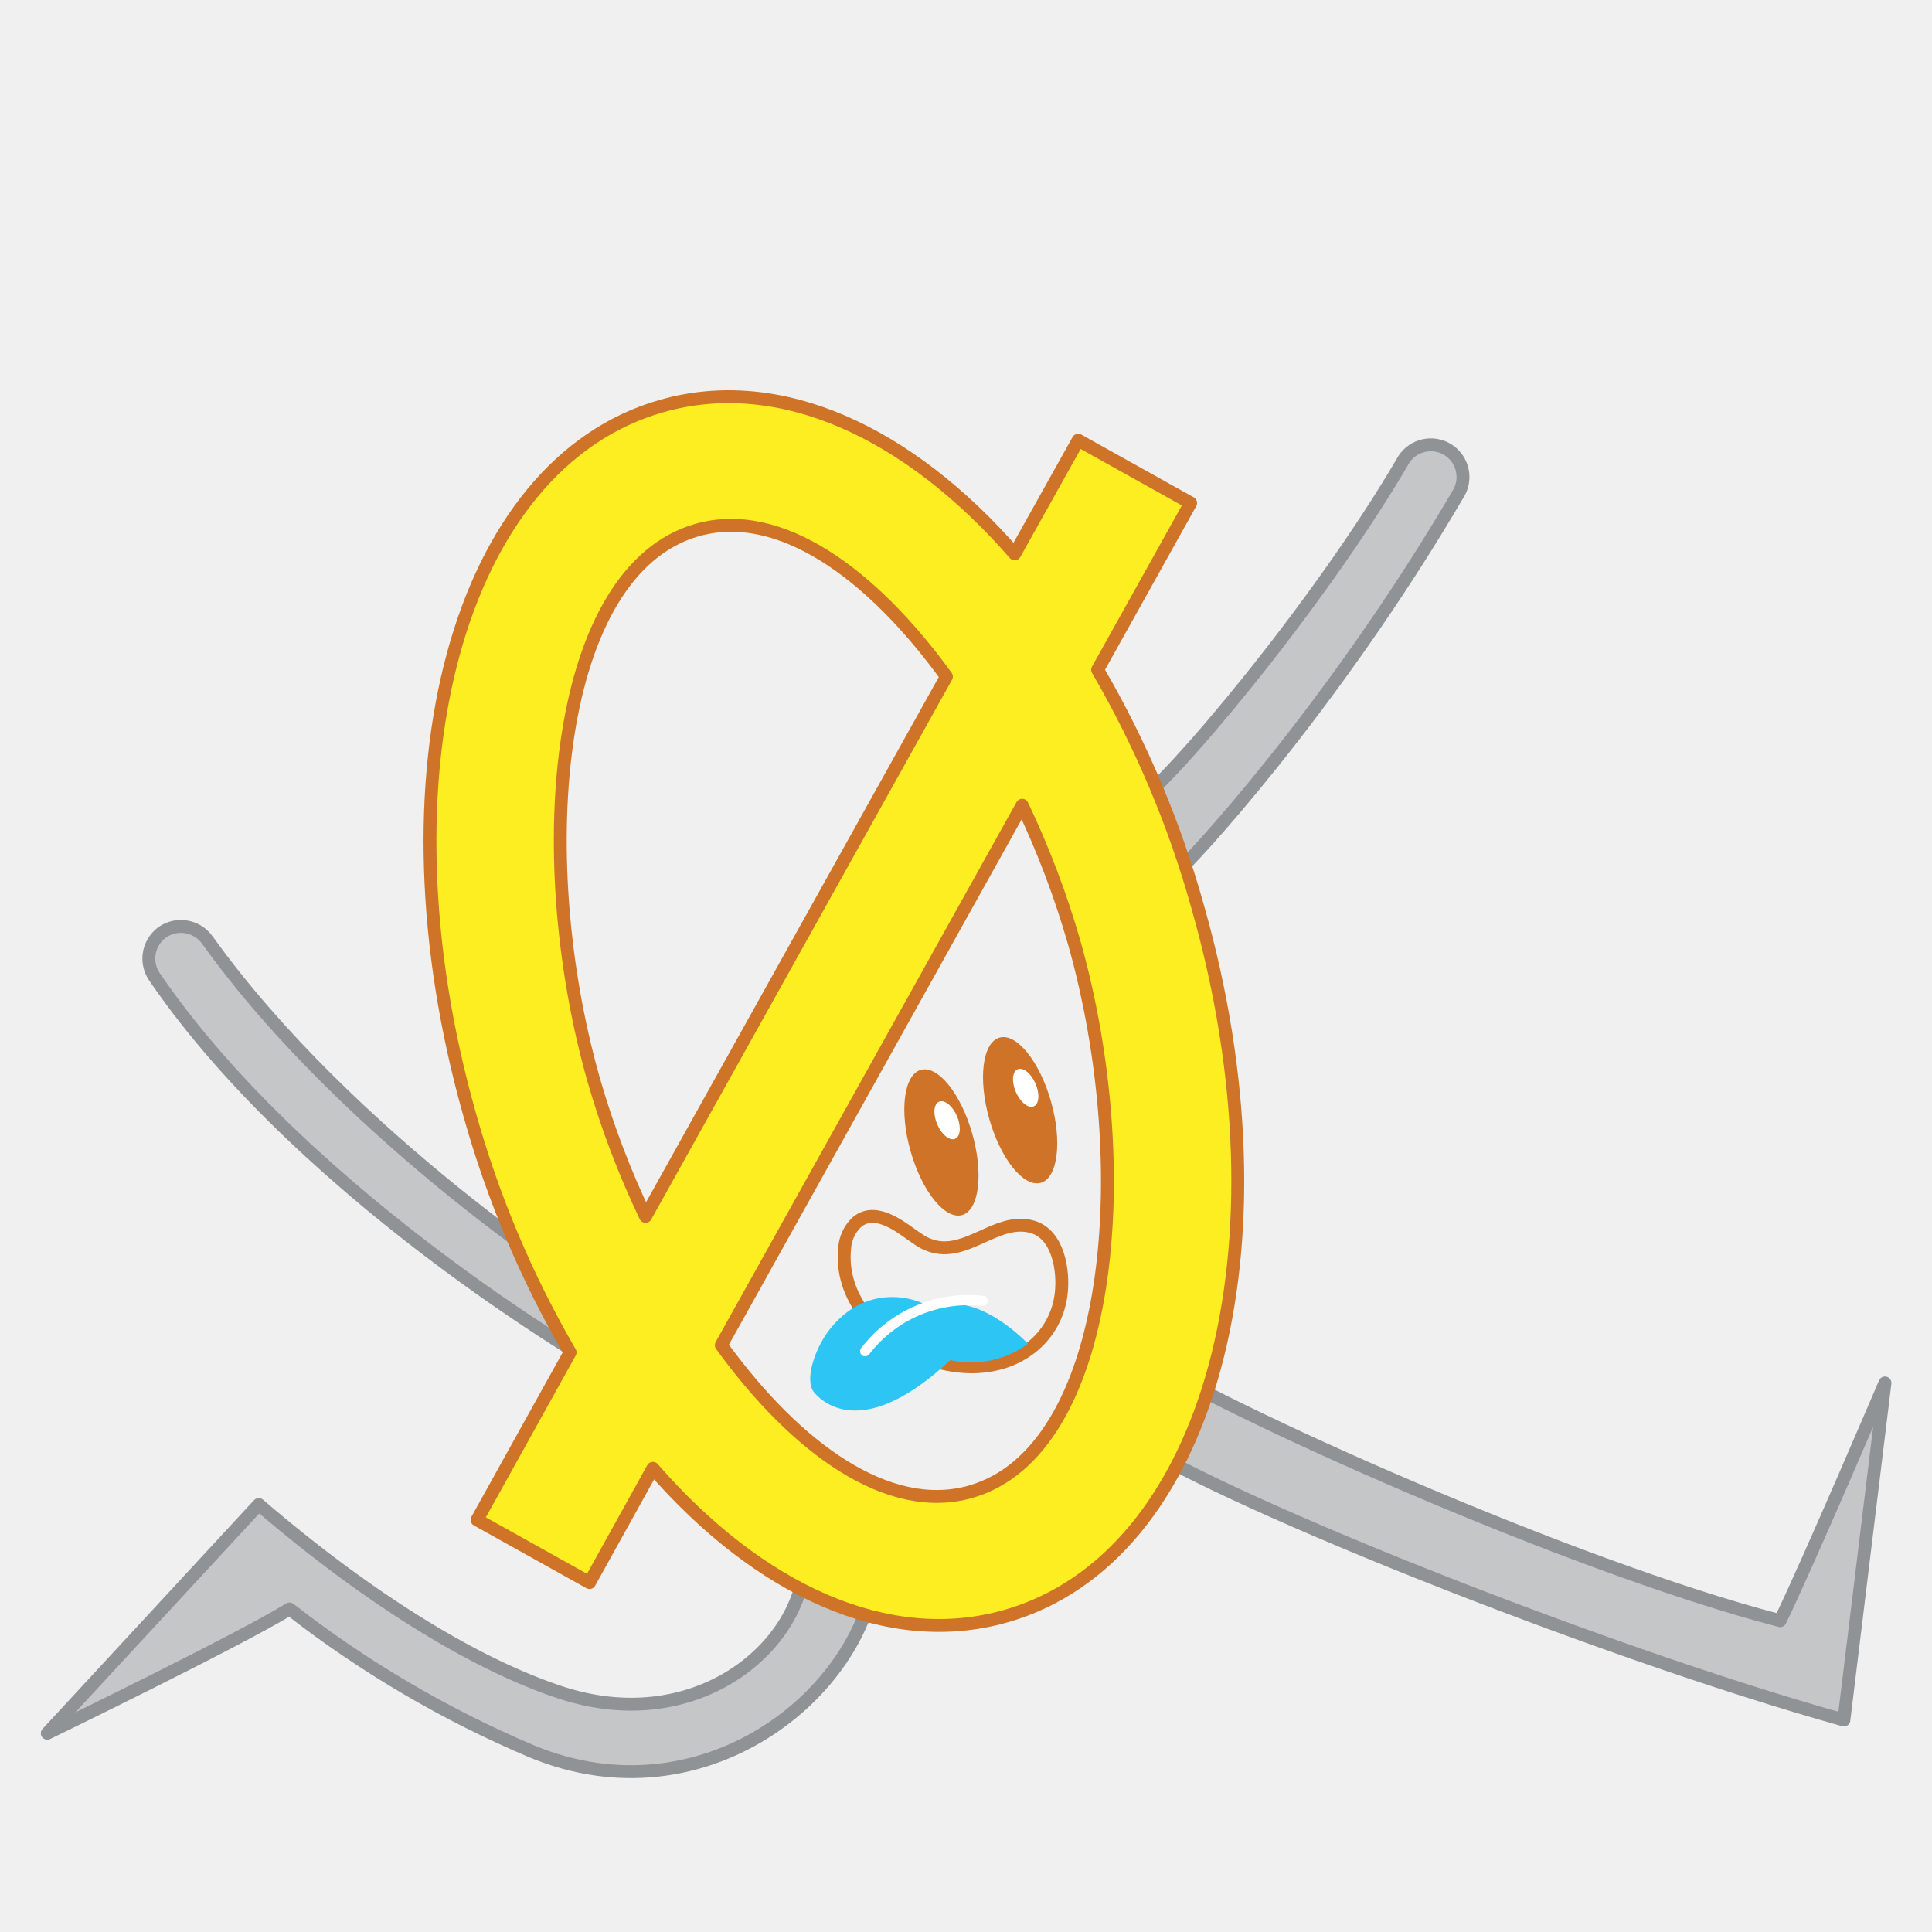
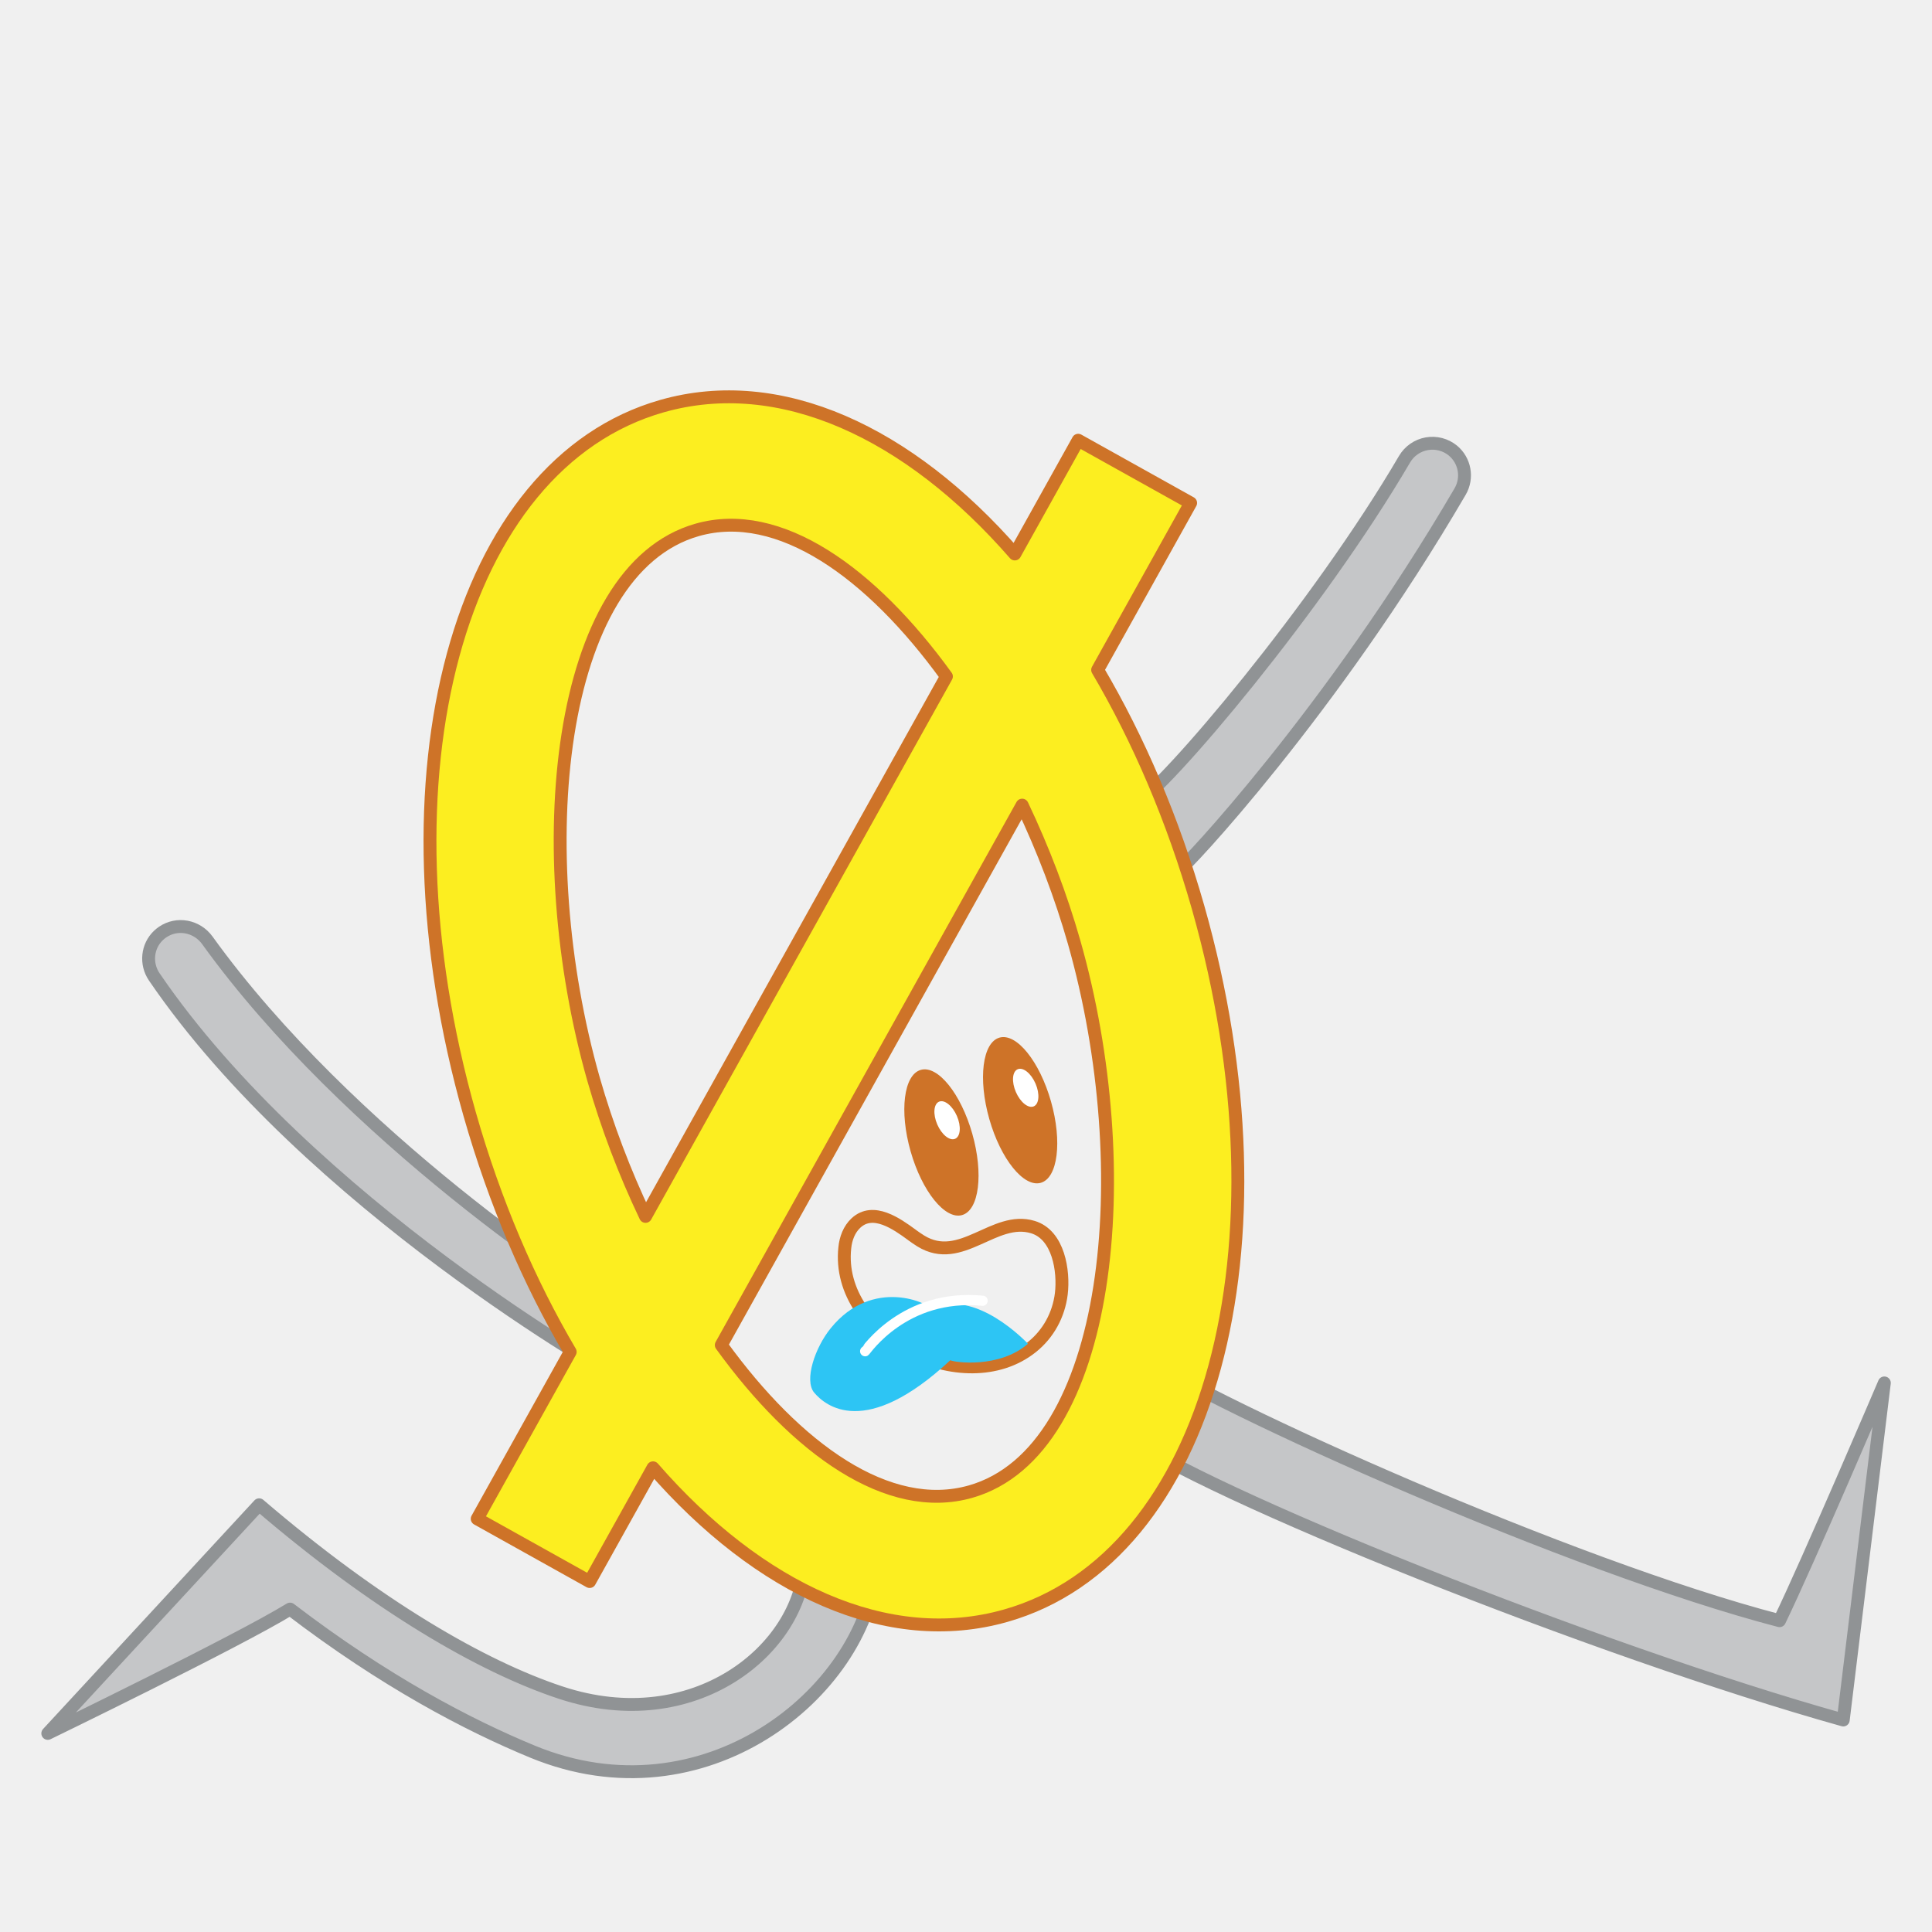
- <svg xmlns="http://www.w3.org/2000/svg" data-name="Layer 1" viewBox="0 0 150 150">
-   <path d="M48.22 101.71C45.71 100.51 27 88.19 16.11 73a2.53 2.53 0 0 0-3.48-.64 2.66 2.66 0 0 0-.31.26 2.51 2.51 0 0 0-.32 3.23C24 93.42 47.79 106.94 48.17 107a2 2 0 0 0 .43.07M68 121.78c-1 9.73-13.4 19.69-26.68 14.21a83.63 83.63 0 0 1-18.84-11.07c-4.05 2.49-18.81 9.65-18.81 9.65l16.42-17.76c9.13 7.84 17.29 12.56 23.39 14.58 10.41 3.45 18.68-3.39 19-10.1M88.21 105.06c6.51 4.32 33.68 16.53 50 20.77 2.19-4.52 8.14-18.46 8.14-18.46l-3.19 26.17C124 128.19 93.33 115.92 87 111.19M88 62.55c2.53-1.49 14.31-15.4 21-26.89a2.5 2.5 0 0 1 4.31 2.52c-10 17.12-21.43 29.26-21.8 29.39" style="stroke-linejoin:round;fill:#c5c6c8;stroke:#909395" />
-   <path d="m92.44 39.05-8.73-4.87L78.78 43c-8.23-9.45-18.21-14.09-27.39-11.48C35.54 36 29 60.19 36.46 86.52a79.19 79.19 0 0 0 7.8 18.48l-7.22 13 8.73 4.87 4.92-8.87c8.24 9.46 18.22 14.09 27.39 11.48 15.86-4.5 22.42-28.66 14.93-55A78.57 78.57 0 0 0 85.22 52ZM46.08 83.79c-5-17.66-2.95-39.52 8.05-42.64 6.37-1.81 13.5 3.31 19.35 11.38L50.12 94.44a68.56 68.56 0 0 1-4.04-10.65ZM83.4 73.18c5 17.66 2.95 39.51-8.05 42.64C69 117.63 61.84 112.5 56 104.44l23.36-41.92a69.05 69.05 0 0 1 4.04 10.66Z" style="stroke:#ce7328;fill:#fcee20;stroke-linejoin:round" />
+ <svg xmlns="http://www.w3.org/2000/svg" viewBox="0 0 150 150">
+   <path d="M48.22 101.71c-2.52-1.2-21.19-13.52-32.12-28.7-.81-1.12-2.34-1.42-3.48-.64a2.6 2.6 0 0 0-.32.26c-.87.83-1.02 2.19-.32 3.22 11.98 17.57 35.79 31.09 36.17 31.18.14.04.29.06.43.07M68.03 121.78c-.98 9.74-13.4 19.69-26.68 14.22-5.04-2.08-11.52-5.48-18.83-11.07-4.05 2.49-18.81 9.65-18.81 9.65l16.41-17.75c9.13 7.83 17.29 12.56 23.4 14.58 10.41 3.45 18.67-3.39 18.96-10.1M88.21 105.06c6.51 4.32 33.68 16.52 49.95 20.77 2.19-4.52 8.14-18.46 8.14-18.46l-3.19 26.17c-19.1-5.35-49.77-17.62-56.12-22.35M88.03 62.55c2.53-1.49 14.3-15.41 21.02-26.9a2.51 2.51 0 0 1 3.75-.67c.93.77 1.19 2.11.56 3.19-10 17.12-21.44 29.26-21.81 29.38" style="fill:#c5c6c8;stroke:#909395;stroke-linejoin:round" />
+   <path d="m92.44 39.05-8.73-4.87-4.92 8.83c-8.24-9.46-18.22-14.09-27.39-11.48-15.86 4.51-22.41 28.66-14.93 54.99 1.95 6.84 4.63 13.06 7.8 18.44l-7.22 12.96 8.73 4.87 4.92-8.83c8.24 9.46 18.22 14.09 27.39 11.48 15.86-4.51 22.41-28.66 14.93-54.99-1.95-6.84-4.63-13.06-7.8-18.44l7.22-12.96ZM46.08 83.78c-5.02-17.66-2.95-39.51 8.05-42.64 6.37-1.81 13.51 3.31 19.35 11.38L50.12 94.44a69.054 69.054 0 0 1-4.04-10.66ZM83.4 73.17c5.02 17.66 2.95 39.51-8.05 42.64-6.37 1.81-13.51-3.31-19.35-11.38l23.36-41.92c1.63 3.43 3.01 7.04 4.04 10.66Z" style="fill:#fcee20;stroke:#ce7328;stroke-linejoin:round" />
  <ellipse cx="73.09" cy="88.71" rx="2.49" ry="5.86" transform="rotate(-15.87 73.062 88.697)" style="fill:#ce7328" />
-   <path d="M70.79 95.87c-1.16-.85-3-2.16-4.33-.92a3.07 3.07 0 0 0-.88 1.93c-.74 6.87 9.25 11.9 14.52 7.71a6.17 6.17 0 0 0 2.29-4.15c.21-1.75-.21-4.58-2.21-5.18-3-.9-5.56 3-8.7 1.08-.24-.15-.48-.34-.69-.47Z" style="fill:none;stroke-linecap:round;stroke:#ce7328;stroke-linejoin:round" />
-   <path d="M79.81 104.33s-4.17-4.47-7.46-2.63c-.13-.51-4.59-2.6-7.85 1.41-1.23 1.51-2.08 4.06-1.29 5s4 3.64 10.57-2.51a7.42 7.42 0 0 0 6.03-1.27Z" style="fill:#2dc5f4" />
-   <path d="M67.17 104.91a10.1 10.1 0 0 1 9.12-3.91" style="stroke:#fff;stroke-width:.79px;fill:none;stroke-linecap:round;stroke-linejoin:round" />
+   <path d="M70.79 95.87c-1.16-.85-2.99-2.16-4.33-.92-.53.49-.8 1.21-.87 1.93-.74 6.87 9.25 11.91 14.52 7.71 1.29-1.03 2.09-2.51 2.29-4.14.21-1.76-.21-4.58-2.21-5.18-3.01-.91-5.57 3-8.7 1.08-.24-.15-.47-.31-.69-.47Z" style="stroke:#ce7328;stroke-linejoin:round;fill:none;stroke-linecap:round" />
+   <path d="M79.81 104.33s-4.17-4.47-7.46-2.63c-.13-.51-4.59-2.6-7.85 1.42-1.23 1.51-2.08 4.05-1.29 5 .87 1.03 3.97 3.64 10.57-2.51.34.17 3.81.65 6.03-1.28Z" style="fill:#2dc5f4" />
+   <path d="M67.17 104.91c.07-.04 3.05-4.51 9.12-3.92" style="stroke:#fff;stroke-width:.79px;stroke-linejoin:round;fill:none;stroke-linecap:round" />
  <ellipse cx="73.53" cy="86.97" rx=".83" ry="1.57" transform="rotate(-23.49 73.542 86.968)" style="fill:#fff" />
  <ellipse cx="79.2" cy="86.2" rx="2.49" ry="5.86" transform="rotate(-15.87 79.19 86.187)" style="fill:#ce7328" />
  <ellipse cx="79.64" cy="84.46" rx=".83" ry="1.57" transform="rotate(-23.49 79.63 84.47)" style="fill:#fff" />
</svg>
